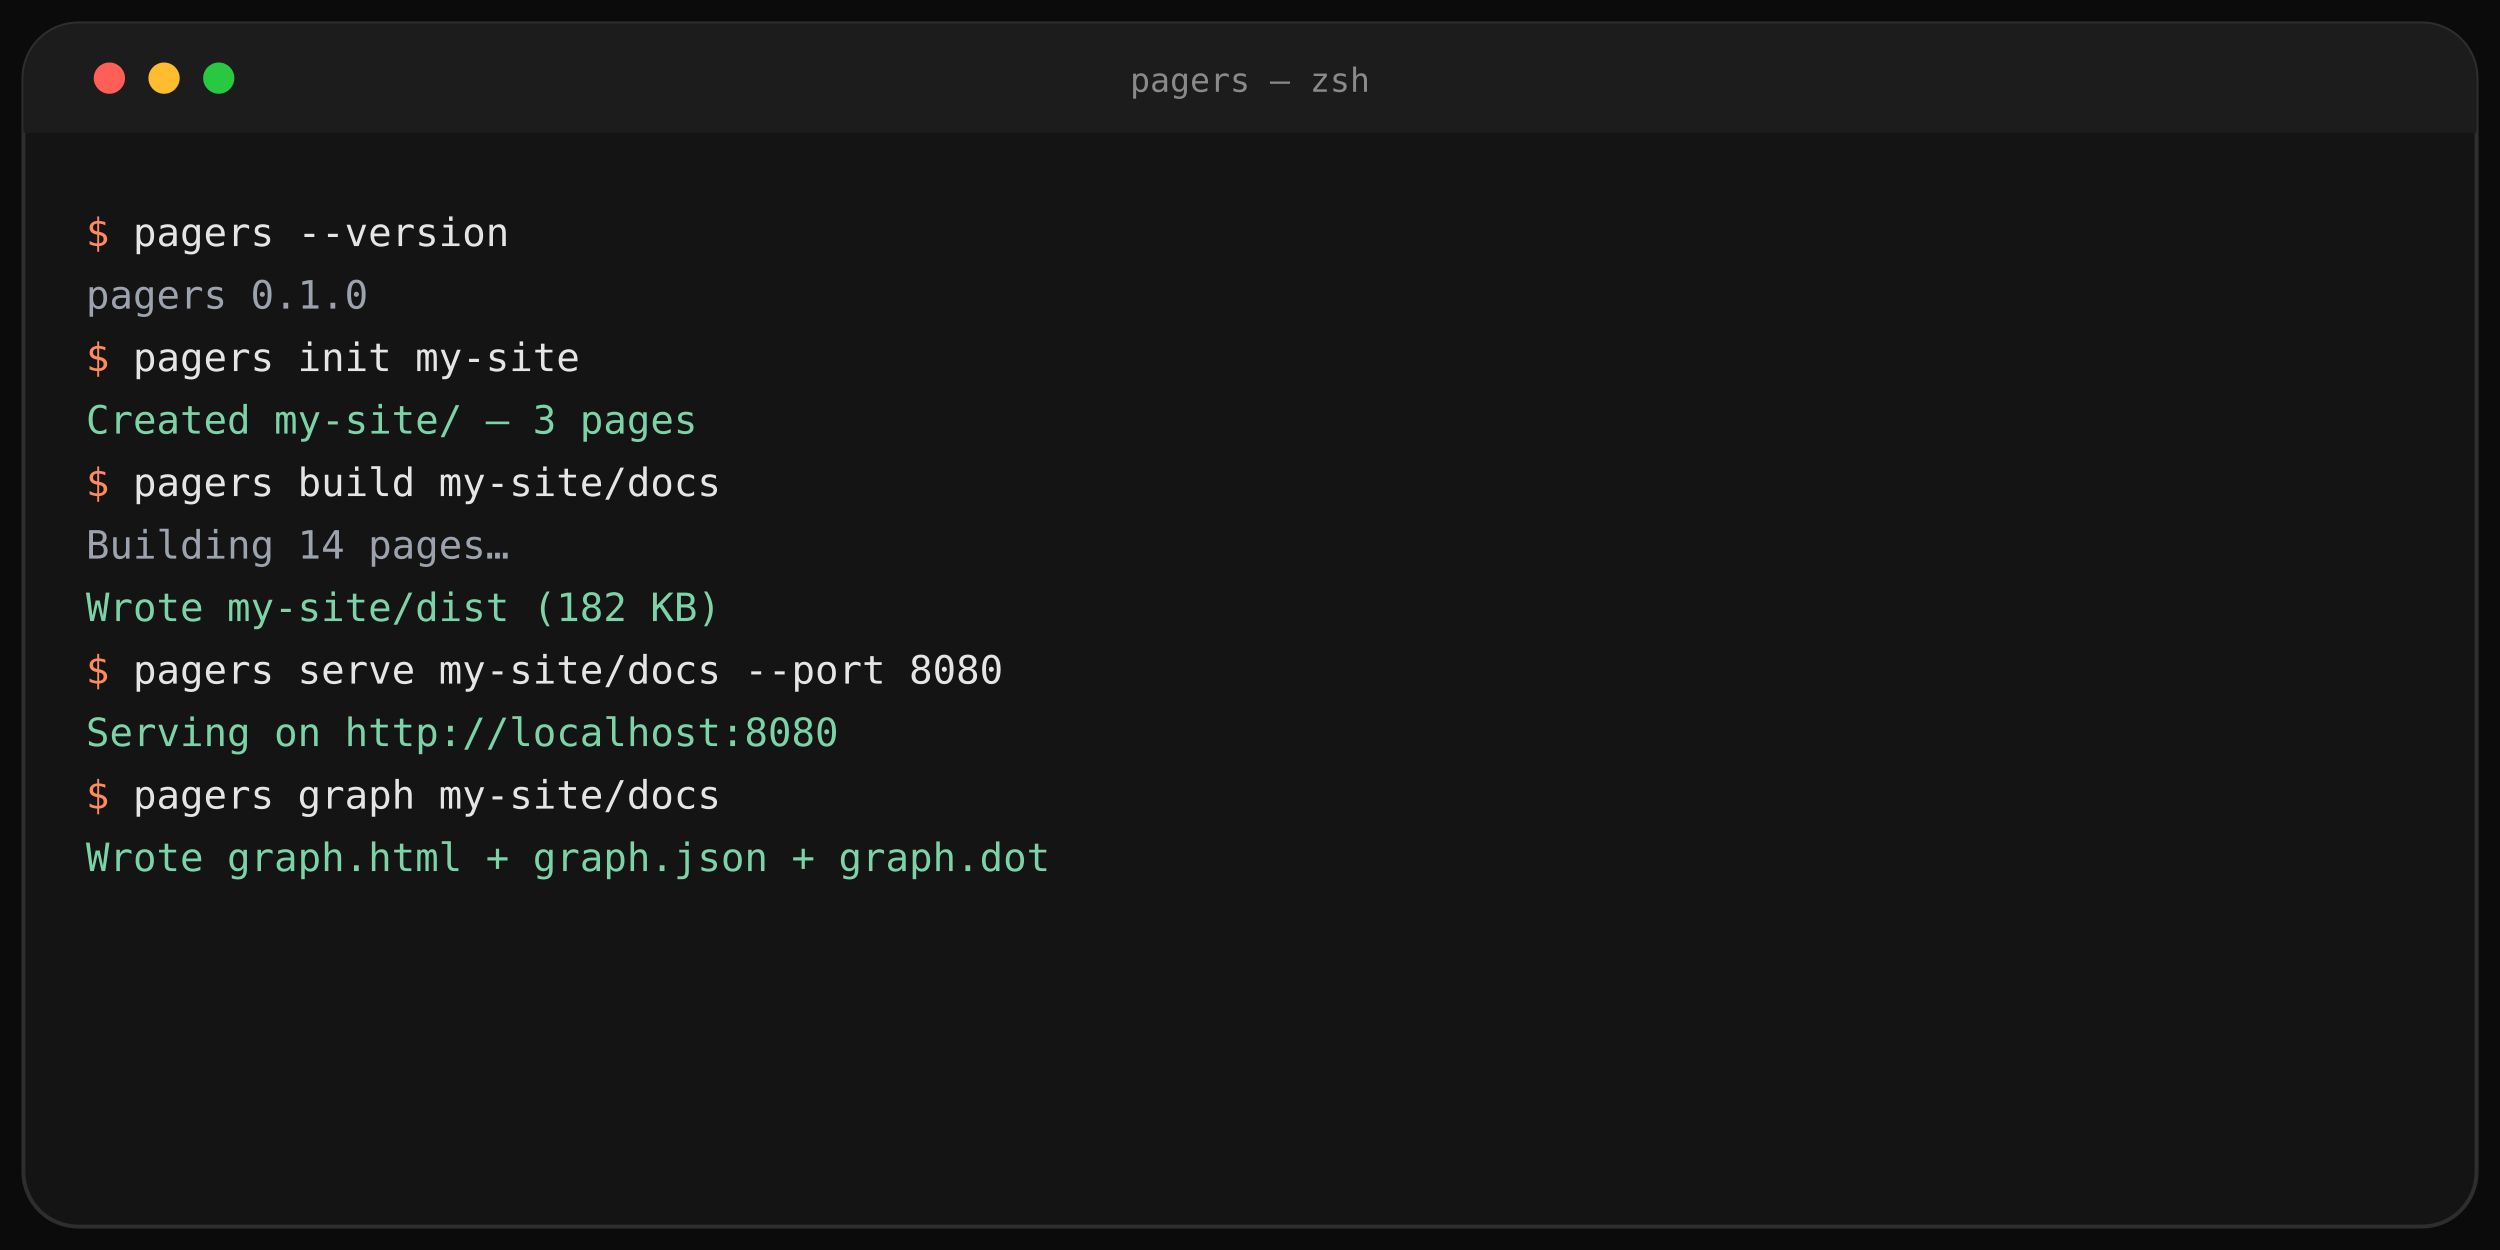
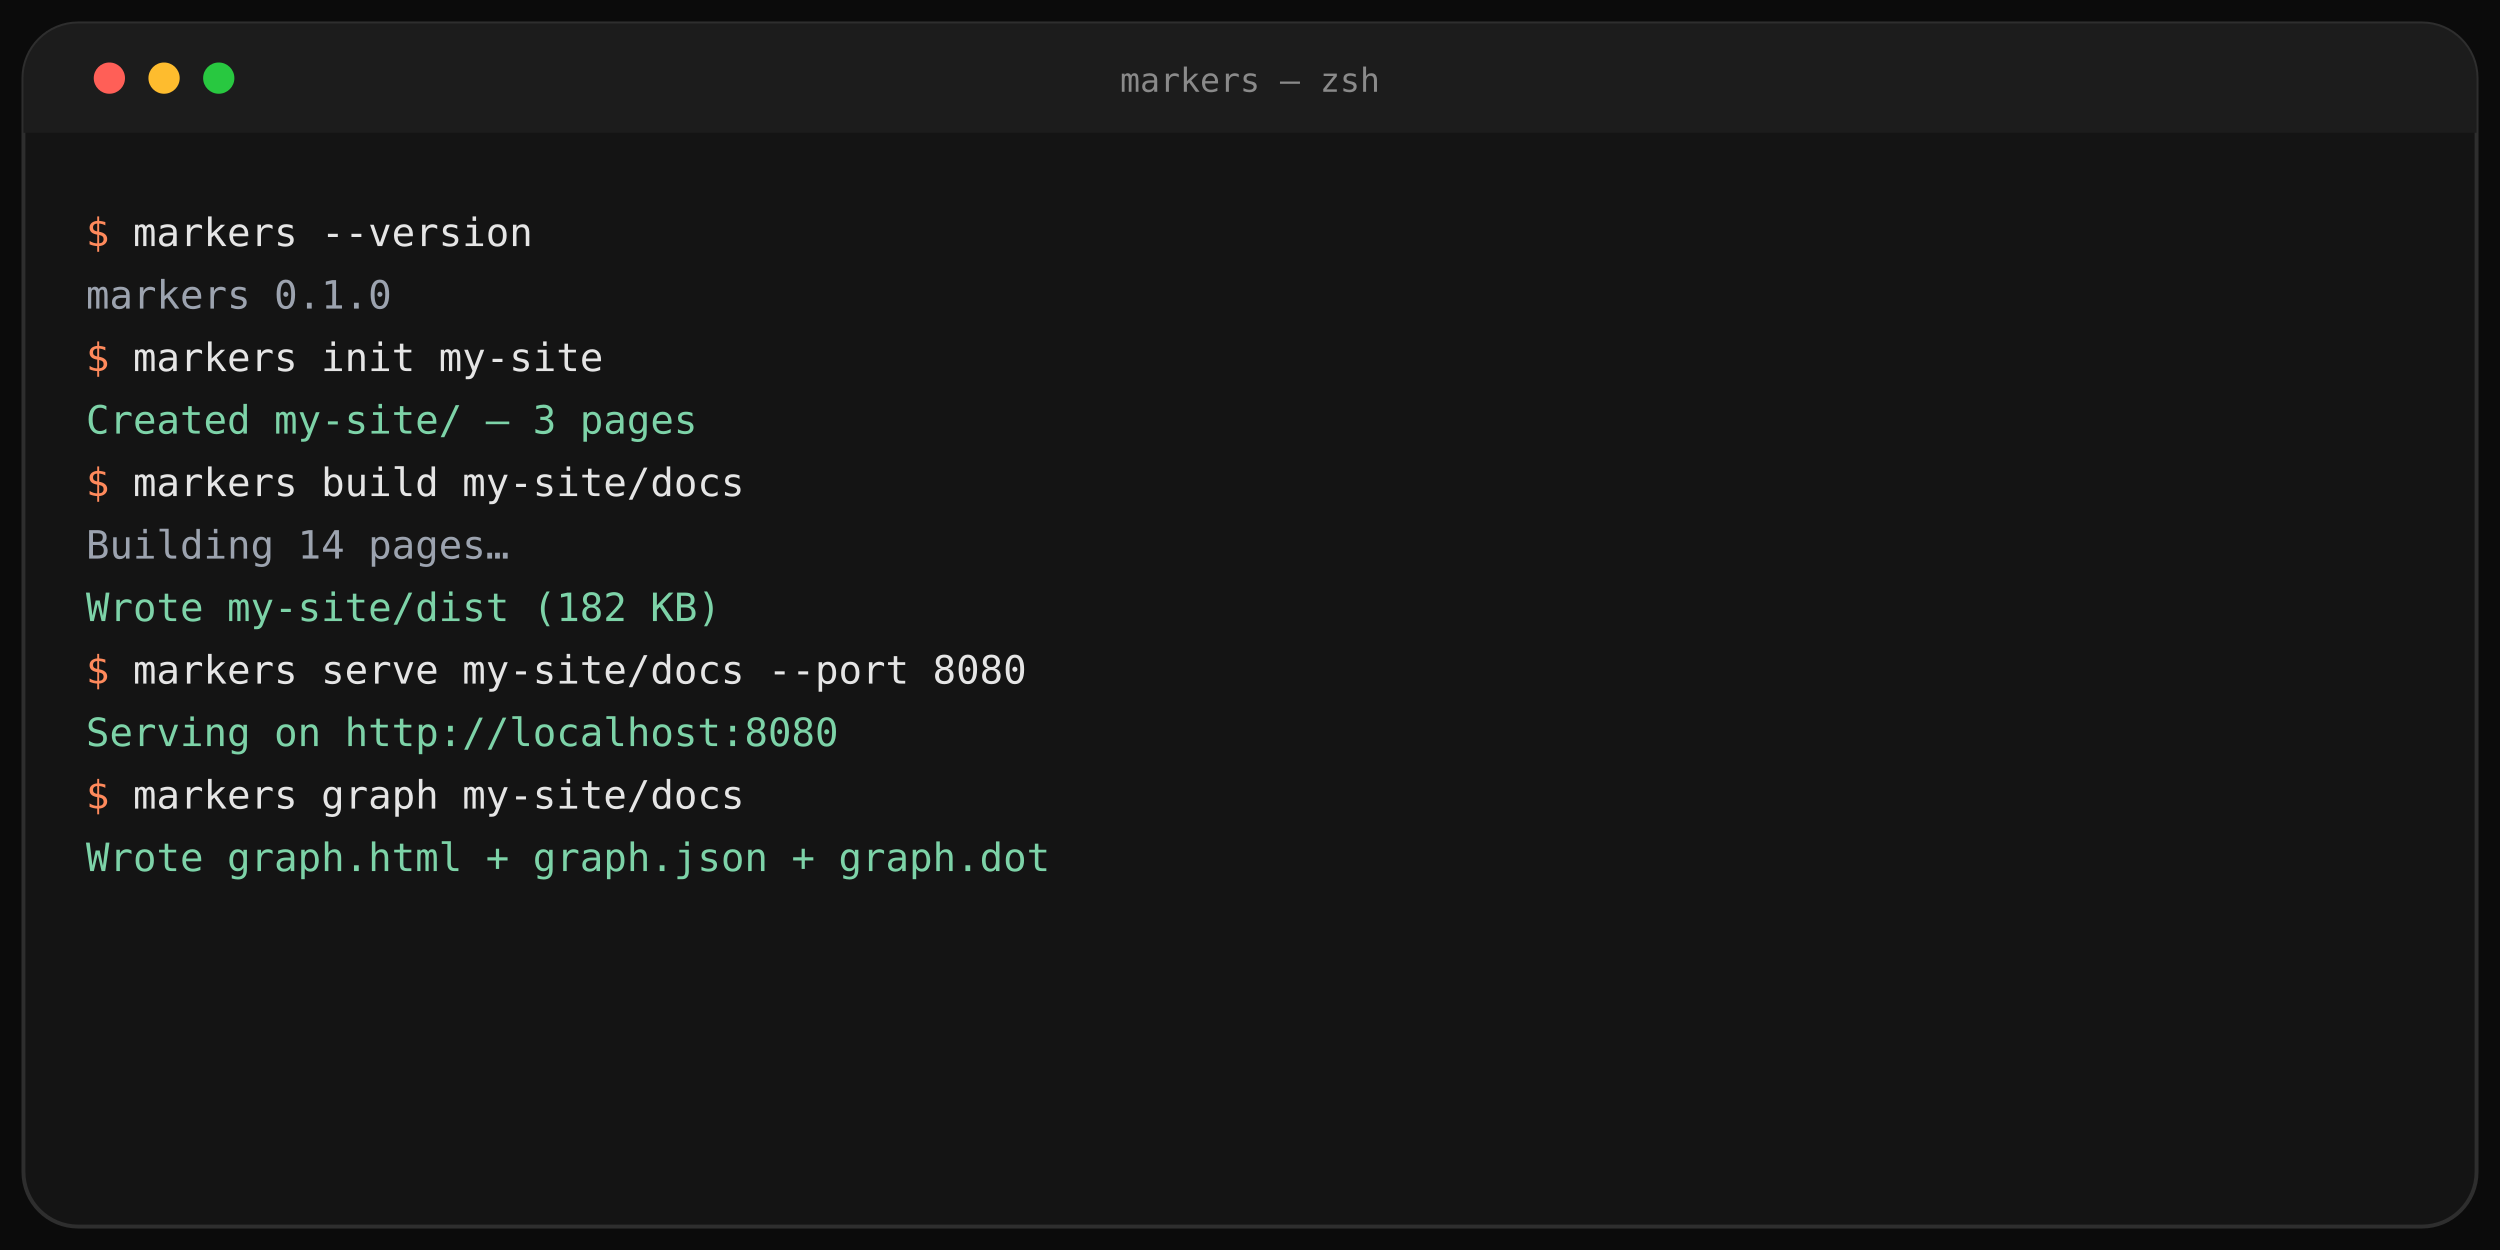
<svg xmlns="http://www.w3.org/2000/svg" width="1280" height="640" viewBox="0 0 1280 640" role="img">
  <rect width="1280" height="640" fill="#0b0b0b" />
  <rect x="12" y="12" width="1256" height="616" rx="28" fill="#141414" stroke="#2e2e2e" stroke-width="2" />
  <path d="M12 68V40a28 28 0 0 1 28-28h1200a28 28 0 0 1 28 28v28H12Z" fill="#1c1c1c" />
  <circle cx="56" cy="40" r="8" fill="#ff5f57" />
  <circle cx="84" cy="40" r="8" fill="#febc2e" />
  <circle cx="112" cy="40" r="8" fill="#28c840" />
-   <text x="640" y="47" text-anchor="middle" font-family="'JetBrains Mono', 'Fira Code', 'SF Mono', Menlo, Consolas, monospace" font-size="17" fill="#8a8a8a">pagers — zsh</text>
+   <text x="640" y="47" text-anchor="middle" font-family="'JetBrains Mono', 'Fira Code', 'SF Mono', Menlo, Consolas, monospace" font-size="17" fill="#8a8a8a">markers — zsh</text>
  <g font-family="'JetBrains Mono', 'Fira Code', 'SF Mono', Menlo, Consolas, monospace" font-size="20">
    <text x="44" y="126">
      <tspan fill="#ff8a5c">$</tspan>
-       <tspan fill="#e5e5e5">pagers --version</tspan>
+       <tspan fill="#e5e5e5">markers --version</tspan>
    </text>
-     <text x="44" y="158" fill="#9ca3af">pagers 0.1.0</text>
+     <text x="44" y="158" fill="#9ca3af">markers 0.1.0</text>
  </g>
  <g font-family="'JetBrains Mono', 'Fira Code', 'SF Mono', Menlo, Consolas, monospace" font-size="20">
    <text x="44" y="190">
      <tspan fill="#ff8a5c">$</tspan>
-       <tspan fill="#e5e5e5">pagers init my-site</tspan>
+       <tspan fill="#e5e5e5">markers init my-site</tspan>
    </text>
    <text x="44" y="222" fill="#7dd3a8">Created my-site/ — 3 pages</text>
  </g>
  <g font-family="'JetBrains Mono', 'Fira Code', 'SF Mono', Menlo, Consolas, monospace" font-size="20">
    <text x="44" y="254">
      <tspan fill="#ff8a5c">$</tspan>
-       <tspan fill="#e5e5e5">pagers build my-site/docs</tspan>
+       <tspan fill="#e5e5e5">markers build my-site/docs</tspan>
    </text>
    <text x="44" y="286" fill="#9ca3af">Building 14 pages…</text>
    <text x="44" y="318" fill="#7dd3a8">Wrote my-site/dist (182 KB)</text>
  </g>
  <g font-family="'JetBrains Mono', 'Fira Code', 'SF Mono', Menlo, Consolas, monospace" font-size="20">
    <text x="44" y="350">
      <tspan fill="#ff8a5c">$</tspan>
-       <tspan fill="#e5e5e5">pagers serve my-site/docs --port 8080</tspan>
+       <tspan fill="#e5e5e5">markers serve my-site/docs --port 8080</tspan>
    </text>
    <text x="44" y="382" fill="#7dd3a8">Serving on http://localhost:8080</text>
  </g>
  <g font-family="'JetBrains Mono', 'Fira Code', 'SF Mono', Menlo, Consolas, monospace" font-size="20">
    <text x="44" y="414">
      <tspan fill="#ff8a5c">$</tspan>
-       <tspan fill="#e5e5e5">pagers graph my-site/docs</tspan>
+       <tspan fill="#e5e5e5">markers graph my-site/docs</tspan>
    </text>
    <text x="44" y="446" fill="#7dd3a8">Wrote graph.html + graph.json + graph.dot</text>
  </g>
</svg>
